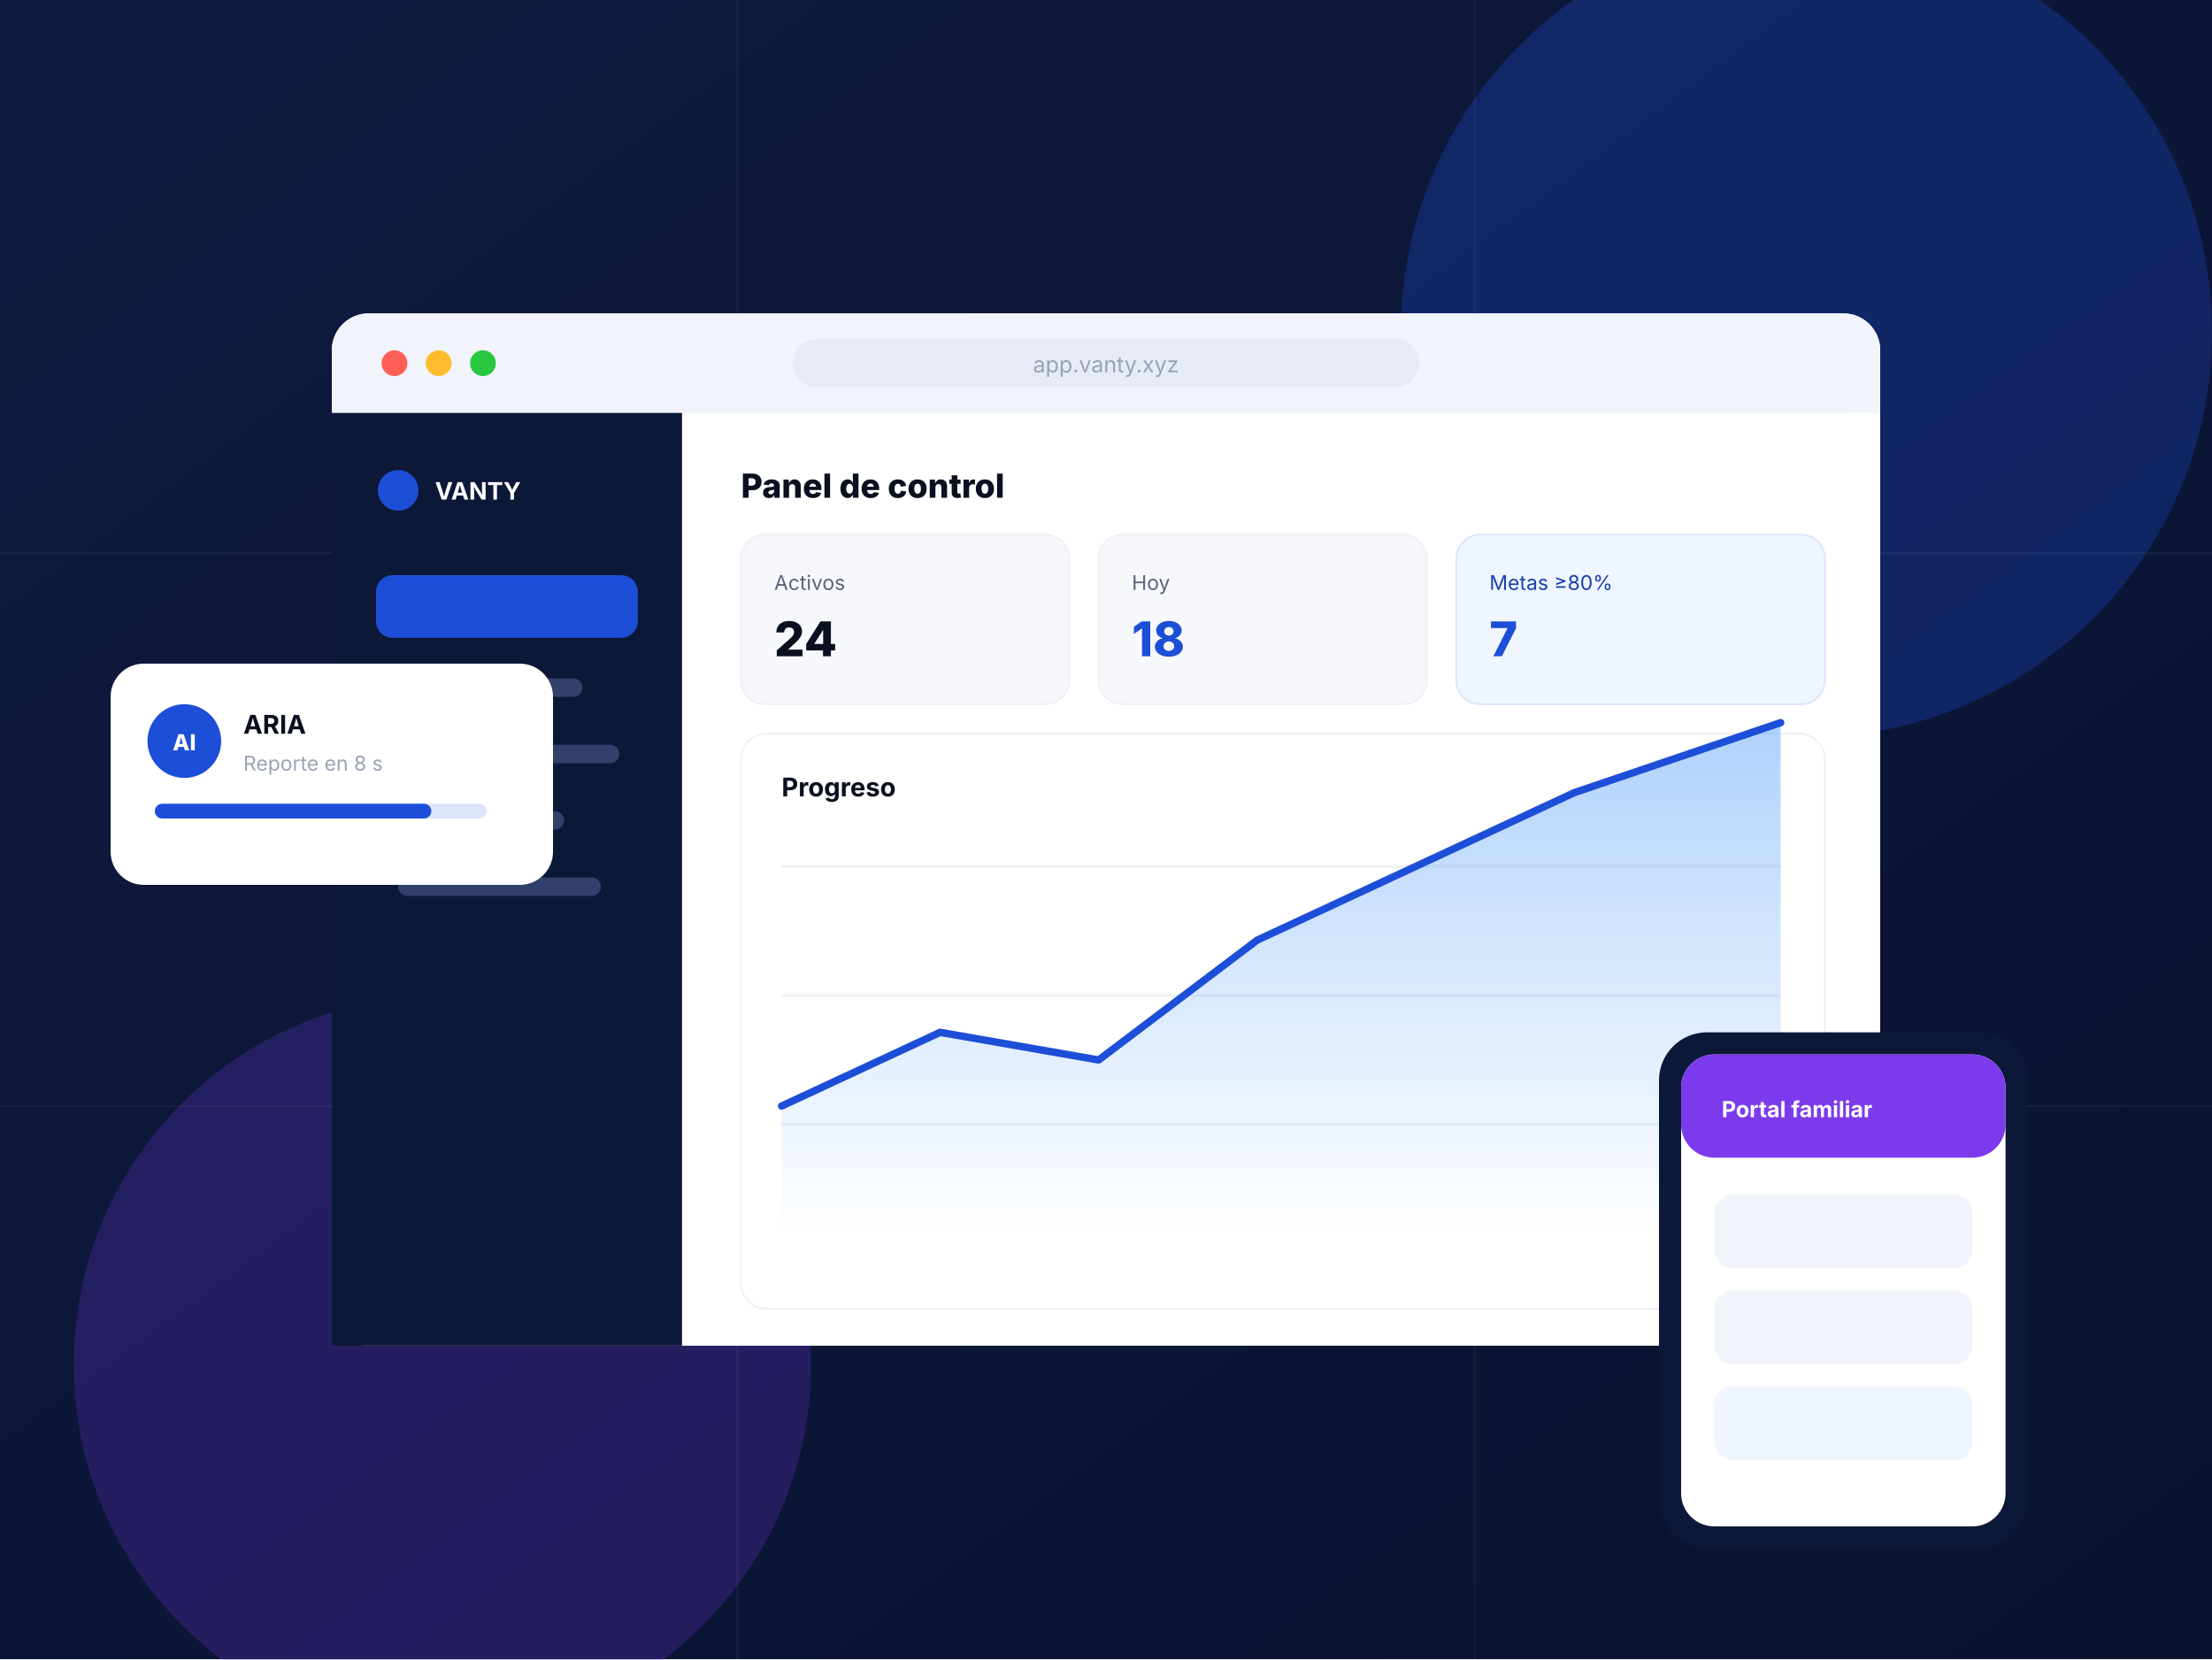
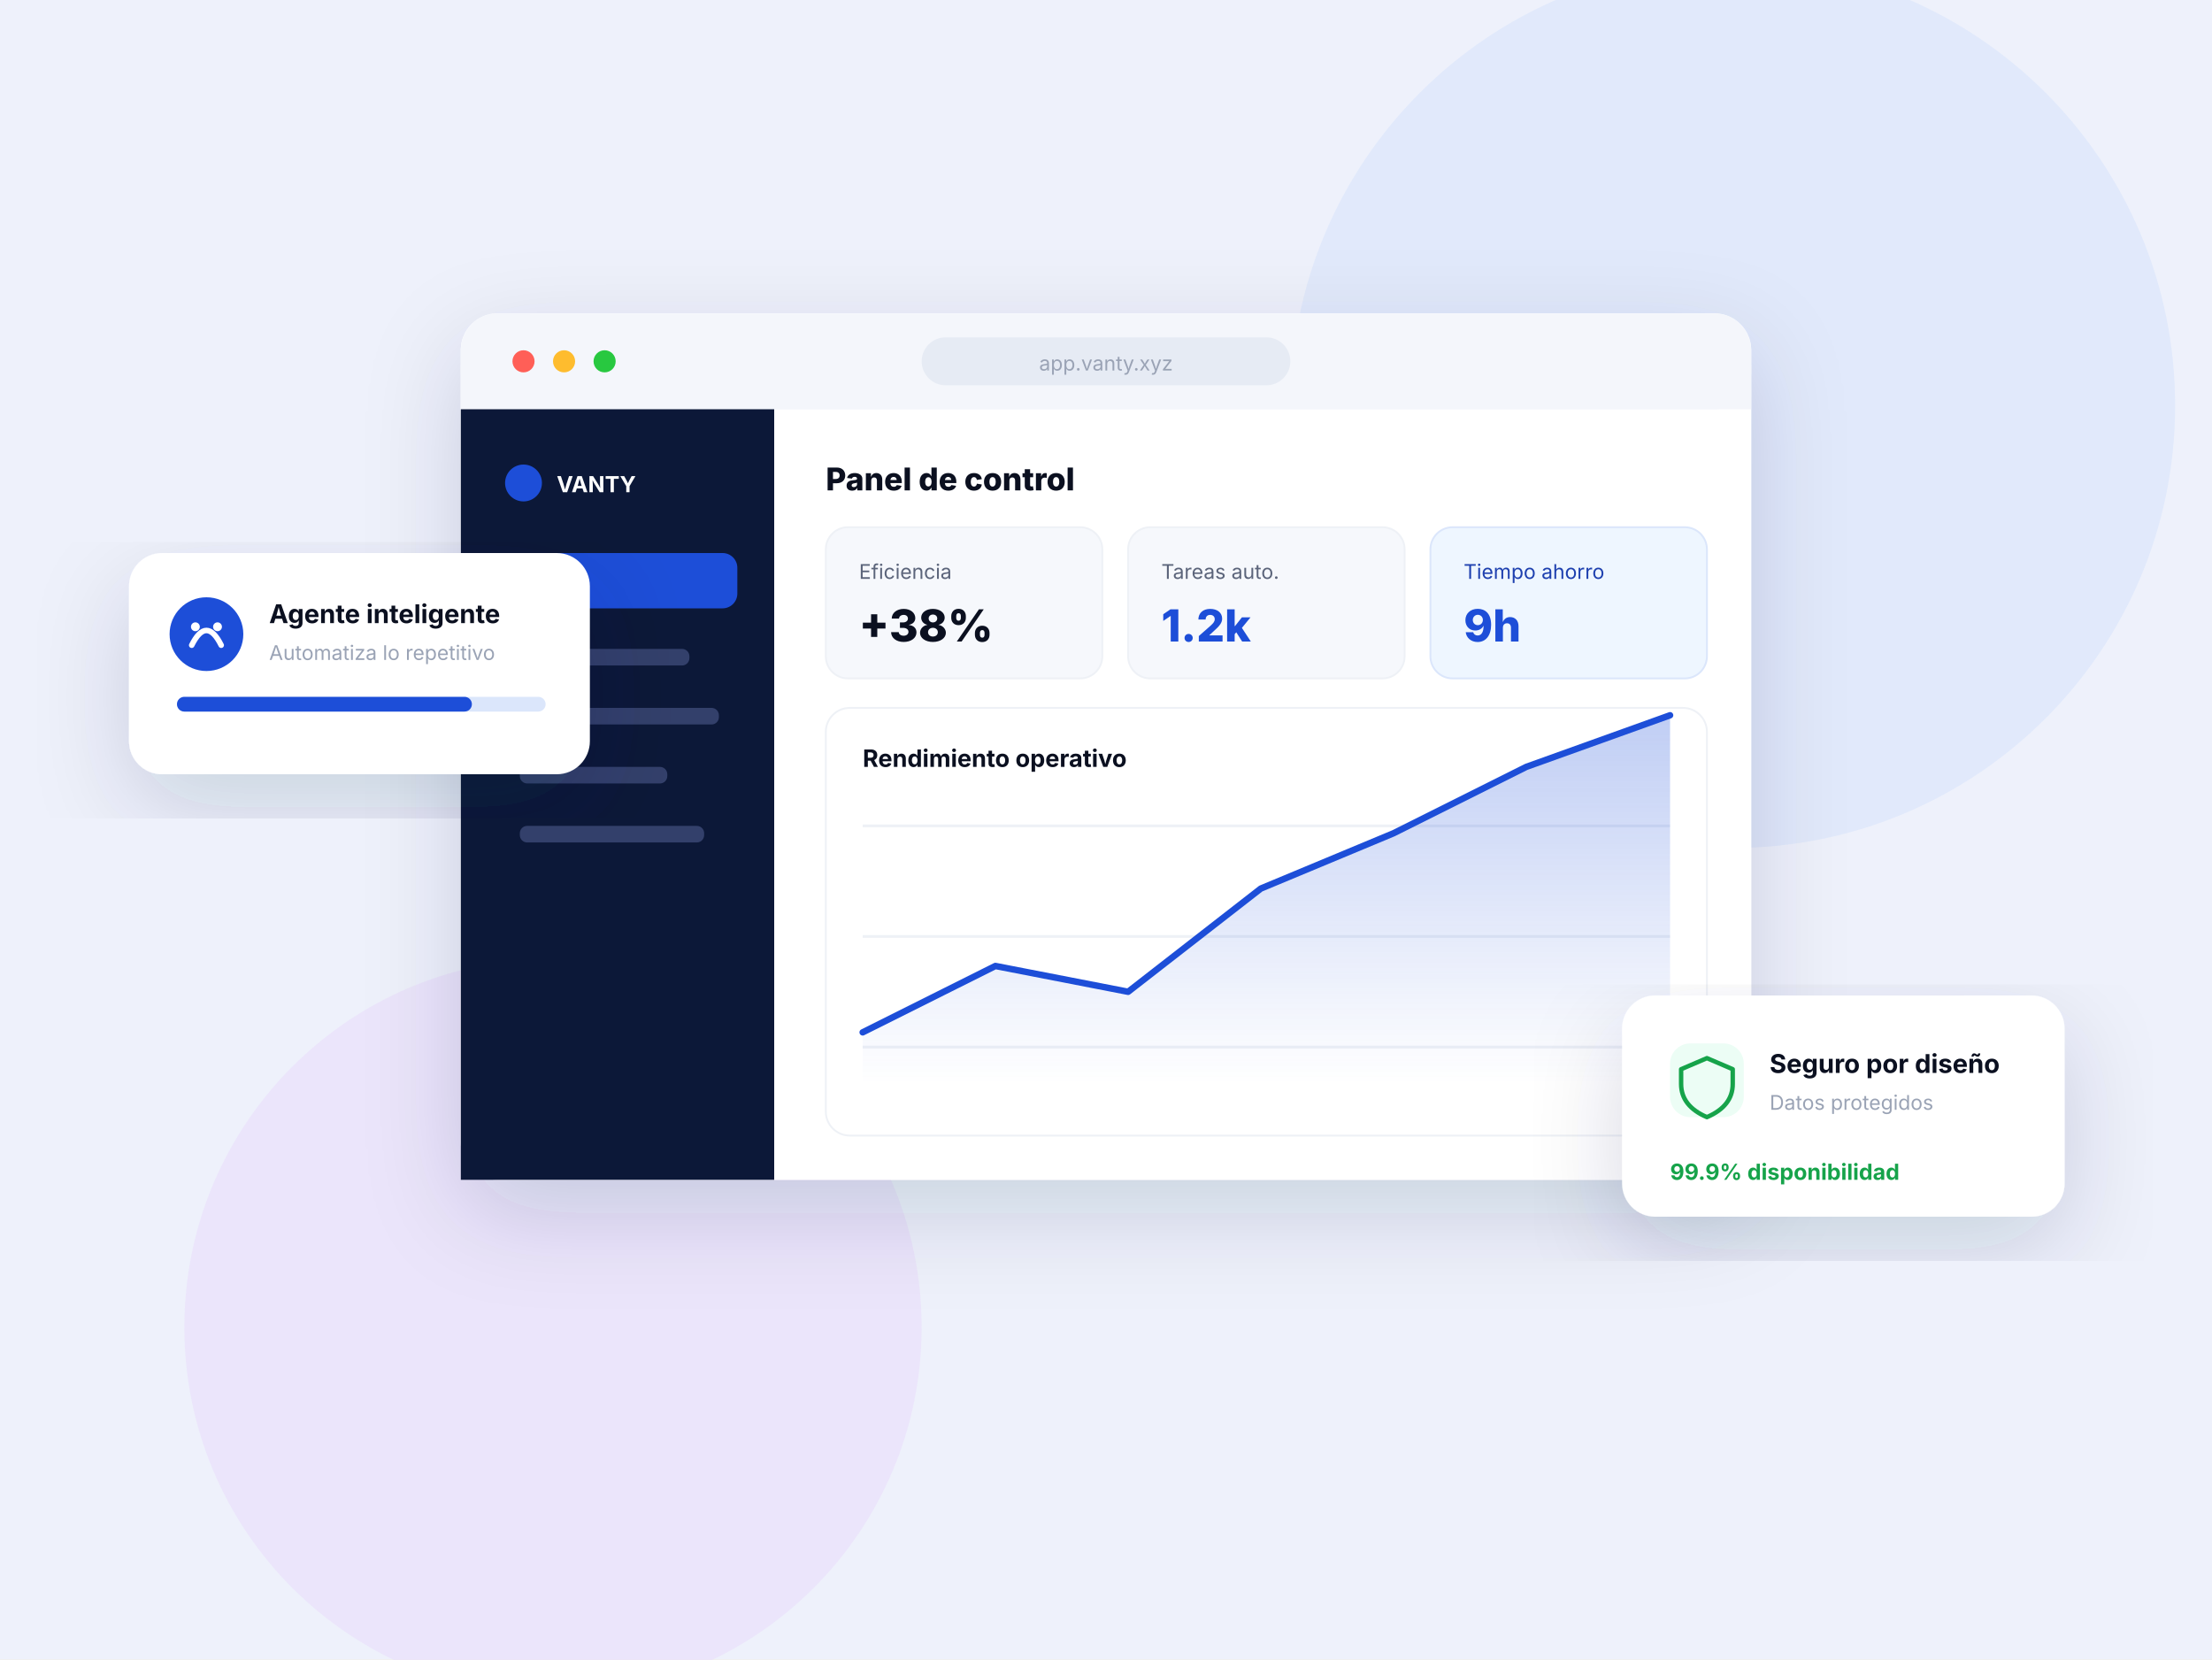
<svg xmlns="http://www.w3.org/2000/svg" viewBox="0 0 1200 900" font-family="Inter, Arial, sans-serif">
  <defs>
-     <linearGradient id="hbg" x1="0" y1="0" x2="1" y2="1">
-       <stop offset="0" stop-color="#0e1a40" />
-       <stop offset="1" stop-color="#0a1230" />
+     <linearGradient id="harea" x1="0" y1="0" x2="0" y2="1">
+       <stop offset="0" stop-color="#1D4ED8" stop-opacity="0.28" />
+       <stop offset="1" stop-color="#1D4ED8" stop-opacity="0" />
    </linearGradient>
-     <linearGradient id="harea" x1="0" y1="0" x2="0" y2="1">
-       <stop offset="0" stop-color="#60a5fa" stop-opacity="0.5" />
-       <stop offset="1" stop-color="#60a5fa" stop-opacity="0" />
-     </linearGradient>
+     <filter id="hsh" x="-20%" y="-20%" width="140%" height="140%">
+       <feDropShadow dx="0" dy="18" stdDeviation="26" flood-color="#1b2a52" flood-opacity="0.16" />
+     </filter>
  </defs>
-   <rect width="1200" height="900" fill="url(#hbg)" />
-   <circle cx="980" cy="180" r="220" fill="#1d4ed8" opacity="0.28" />
-   <circle cx="240" cy="740" r="200" fill="#7c3aed" opacity="0.22" />
-   <g stroke="#ffffff" opacity="0.05">
-     <line x1="0" y1="300" x2="1200" y2="300" />
-     <line x1="0" y1="600" x2="1200" y2="600" />
-     <line x1="400" y1="0" x2="400" y2="900" />
-     <line x1="800" y1="0" x2="800" y2="900" />
+   <rect width="1200" height="900" fill="#eef1fb" />
+   <circle cx="940" cy="220" r="240" fill="#dbe6fb" opacity="0.7" />
+   <circle cx="300" cy="720" r="200" fill="#e9defb" opacity="0.6" />
+   <g filter="url(#hsh)">
+     <rect x="250" y="170" width="700" height="470" rx="20" fill="#ffffff" />
  </g>
-   <rect x="180" y="170" width="840" height="560" rx="20" fill="#ffffff" />
-   <rect x="180" y="170" width="840" height="54" rx="20" fill="#f1f4fa" />
-   <rect x="180" y="200" width="840" height="24" fill="#f1f4fa" />
-   <circle cx="214" cy="197" r="7" fill="#ff5f57" />
-   <circle cx="238" cy="197" r="7" fill="#febc2e" />
-   <circle cx="262" cy="197" r="7" fill="#28c840" />
-   <rect x="430" y="184" width="340" height="26" rx="13" fill="#e6ebf4" />
-   <text x="600" y="202" fill="#9aa3b5" font-size="12" text-anchor="middle">app.vanty.xyz</text>
-   <rect x="180" y="224" width="190" height="506" fill="#0c1838" />
-   <circle cx="216" cy="266" r="11" fill="#1D4ED8" />
-   <text x="236" y="271" fill="#fff" font-size="13" font-weight="700">VANTY</text>
-   <rect x="204" y="312" width="142" height="34" rx="9" fill="#1D4ED8" />
-   <rect x="216" y="368" width="100" height="10" rx="5" fill="#33406b" />
-   <rect x="216" y="404" width="120" height="10" rx="5" fill="#33406b" />
-   <rect x="216" y="440" width="90" height="10" rx="5" fill="#33406b" />
-   <rect x="216" y="476" width="110" height="10" rx="5" fill="#33406b" />
-   <text x="402" y="270" fill="#0b1020" font-size="18" font-weight="800">Panel de control</text>
-   <rect x="402" y="290" width="178" height="92" rx="13" fill="#f6f8fc" stroke="#eef1f6" />
-   <text x="420" y="320" fill="#5b647a" font-size="11">Activos</text>
-   <text x="420" y="356" fill="#0b1020" font-size="26" font-weight="800">24</text>
-   <rect x="596" y="290" width="178" height="92" rx="13" fill="#f6f8fc" stroke="#eef1f6" />
-   <text x="614" y="320" fill="#5b647a" font-size="11">Hoy</text>
-   <text x="614" y="356" fill="#1D4ED8" font-size="26" font-weight="800">18</text>
-   <rect x="790" y="290" width="200" height="92" rx="13" fill="#eff6ff" stroke="#dbe6fb" />
-   <text x="808" y="320" fill="#1e40af" font-size="11">Metas ≥80%</text>
-   <text x="808" y="356" fill="#1D4ED8" font-size="26" font-weight="800">7</text>
-   <rect x="402" y="398" width="588" height="312" rx="14" fill="#ffffff" stroke="#eef1f6" />
-   <text x="424" y="432" fill="#0b1020" font-size="14" font-weight="700">Progreso</text>
+   <rect x="250" y="170" width="700" height="52" rx="20" fill="#f4f6fb" />
+   <rect x="250" y="198" width="700" height="24" fill="#f4f6fb" />
+   <circle cx="284" cy="196" r="6" fill="#ff5f57" />
+   <circle cx="306" cy="196" r="6" fill="#febc2e" />
+   <circle cx="328" cy="196" r="6" fill="#28c840" />
+   <rect x="500" y="183" width="200" height="26" rx="13" fill="#e6ebf4" />
+   <text x="600" y="201" fill="#9aa3b5" font-size="11" text-anchor="middle">app.vanty.xyz</text>
+   <rect x="250" y="222" width="170" height="418" fill="#0c1838" />
+   <circle cx="284" cy="262" r="10" fill="#1D4ED8" />
+   <text x="302" y="267" fill="#fff" font-size="12" font-weight="700">VANTY</text>
+   <rect x="270" y="300" width="130" height="30" rx="8" fill="#1D4ED8" />
+   <rect x="282" y="352" width="92" height="9" rx="4" fill="#33406b" />
+   <rect x="282" y="384" width="108" height="9" rx="4" fill="#33406b" />
+   <rect x="282" y="416" width="80" height="9" rx="4" fill="#33406b" />
+   <rect x="282" y="448" width="100" height="9" rx="4" fill="#33406b" />
+   <text x="448" y="266" fill="#0b1020" font-size="17" font-weight="800">Panel de control</text>
+   <rect x="448" y="286" width="150" height="82" rx="12" fill="#f6f8fc" stroke="#eef1f6" />
+   <text x="466" y="314" fill="#5b647a" font-size="11">Eficiencia</text>
+   <text x="466" y="348" fill="#0b1020" font-size="24" font-weight="800">+38%</text>
+   <rect x="612" y="286" width="150" height="82" rx="12" fill="#f6f8fc" stroke="#eef1f6" />
+   <text x="630" y="314" fill="#5b647a" font-size="11">Tareas auto.</text>
+   <text x="630" y="348" fill="#1D4ED8" font-size="24" font-weight="800">1.2k</text>
+   <rect x="776" y="286" width="150" height="82" rx="12" fill="#eef6ff" stroke="#dbe6fb" />
+   <text x="794" y="314" fill="#1e40af" font-size="11">Tiempo ahorro</text>
+   <text x="794" y="348" fill="#1D4ED8" font-size="24" font-weight="800">9h</text>
+   <rect x="448" y="384" width="478" height="232" rx="13" fill="#ffffff" stroke="#eef1f6" />
+   <text x="468" y="416" fill="#0b1020" font-size="13" font-weight="700">Rendimiento operativo</text>
  <g stroke="#eef1f6" stroke-width="1.5">
-     <line x1="424" y1="470" x2="966" y2="470" />
-     <line x1="424" y1="540" x2="966" y2="540" />
-     <line x1="424" y1="610" x2="966" y2="610" />
+     <line x1="468" y1="448" x2="906" y2="448" />
+     <line x1="468" y1="508" x2="906" y2="508" />
+     <line x1="468" y1="568" x2="906" y2="568" />
  </g>
-   <path d="M424 600 L510 560 L596 575 L682 510 L768 470 L854 430 L966 392 L966 670 L424 670 Z" fill="url(#harea)" />
-   <polyline points="424,600 510,560 596,575 682,510 768,470 854,430 966,392" fill="none" stroke="#1D4ED8" stroke-width="4" stroke-linecap="round" stroke-linejoin="round" />
-   <g>
-     <rect x="60" y="360" width="240" height="120" rx="18" fill="#ffffff" />
-     <circle cx="100" cy="402" r="20" fill="#1D4ED8" />
-     <text x="100" y="407" fill="#fff" font-size="12" font-weight="800" text-anchor="middle">AI</text>
-     <text x="132" y="398" fill="#0b1020" font-size="14" font-weight="700">ARIA</text>
-     <text x="132" y="418" fill="#9aa3b5" font-size="11">Reporte en 8 s</text>
-     <rect x="84" y="436" width="180" height="8" rx="4" fill="#dbe6fb" />
-     <rect x="84" y="436" width="150" height="8" rx="4" fill="#1D4ED8" />
+   <path d="M468 560 L540 524 L612 538 L684 482 L756 452 L828 416 L906 388 L906 588 L468 588 Z" fill="url(#harea)" />
+   <polyline points="468,560 540,524 612,538 684,482 756,452 828,416 906,388" fill="none" stroke="#1D4ED8" stroke-width="3.5" stroke-linecap="round" stroke-linejoin="round" />
+   <g filter="url(#hsh)">
+     <rect x="70" y="300" width="250" height="120" rx="18" fill="#ffffff" />
  </g>
-   <g>
-     <rect x="900" y="560" width="200" height="280" rx="26" fill="#0c1838" />
-     <rect x="912" y="572" width="176" height="256" rx="18" fill="#ffffff" />
-     <rect x="912" y="572" width="176" height="56" rx="18" fill="#7c3aed" />
-     <text x="934" y="606" fill="#fff" font-size="12" font-weight="700">Portal familiar</text>
-     <rect x="930" y="648" width="140" height="40" rx="10" fill="#f1f4fa" />
-     <rect x="930" y="700" width="140" height="40" rx="10" fill="#f1f4fa" />
-     <rect x="930" y="752" width="140" height="40" rx="10" fill="#eff6ff" />
+   <circle cx="112" cy="344" r="20" fill="#1D4ED8" />
+   <path d="M104 350 q8 -16 16 0" fill="none" stroke="#fff" stroke-width="3" stroke-linecap="round" />
+   <circle cx="106" cy="340" r="2.4" fill="#fff" />
+   <circle cx="118" cy="340" r="2.4" fill="#fff" />
+   <text x="146" y="338" fill="#0b1020" font-size="14" font-weight="700">Agente inteligente</text>
+   <text x="146" y="358" fill="#9aa3b5" font-size="11">Automatiza lo repetitivo</text>
+   <rect x="96" y="378" width="200" height="8" rx="4" fill="#dbe6fb" />
+   <rect x="96" y="378" width="160" height="8" rx="4" fill="#1D4ED8" />
+   <g filter="url(#hsh)">
+     <rect x="880" y="540" width="240" height="120" rx="18" fill="#ffffff" />
  </g>
+   <rect x="906" y="566" width="40" height="40" rx="11" fill="#ecfdf5" />
+   <path d="M926 574 l14 6 v8 q0 12 -14 18 q-14 -6 -14 -18 v-8 z" fill="none" stroke="#16a34a" stroke-width="2.4" stroke-linejoin="round" />
+   <text x="960" y="582" fill="#0b1020" font-size="14" font-weight="700">Seguro por diseño</text>
+   <text x="960" y="602" fill="#9aa3b5" font-size="11">Datos protegidos</text>
+   <text x="906" y="640" fill="#16a34a" font-size="12" font-weight="700">99.9% disponibilidad</text>
</svg>
